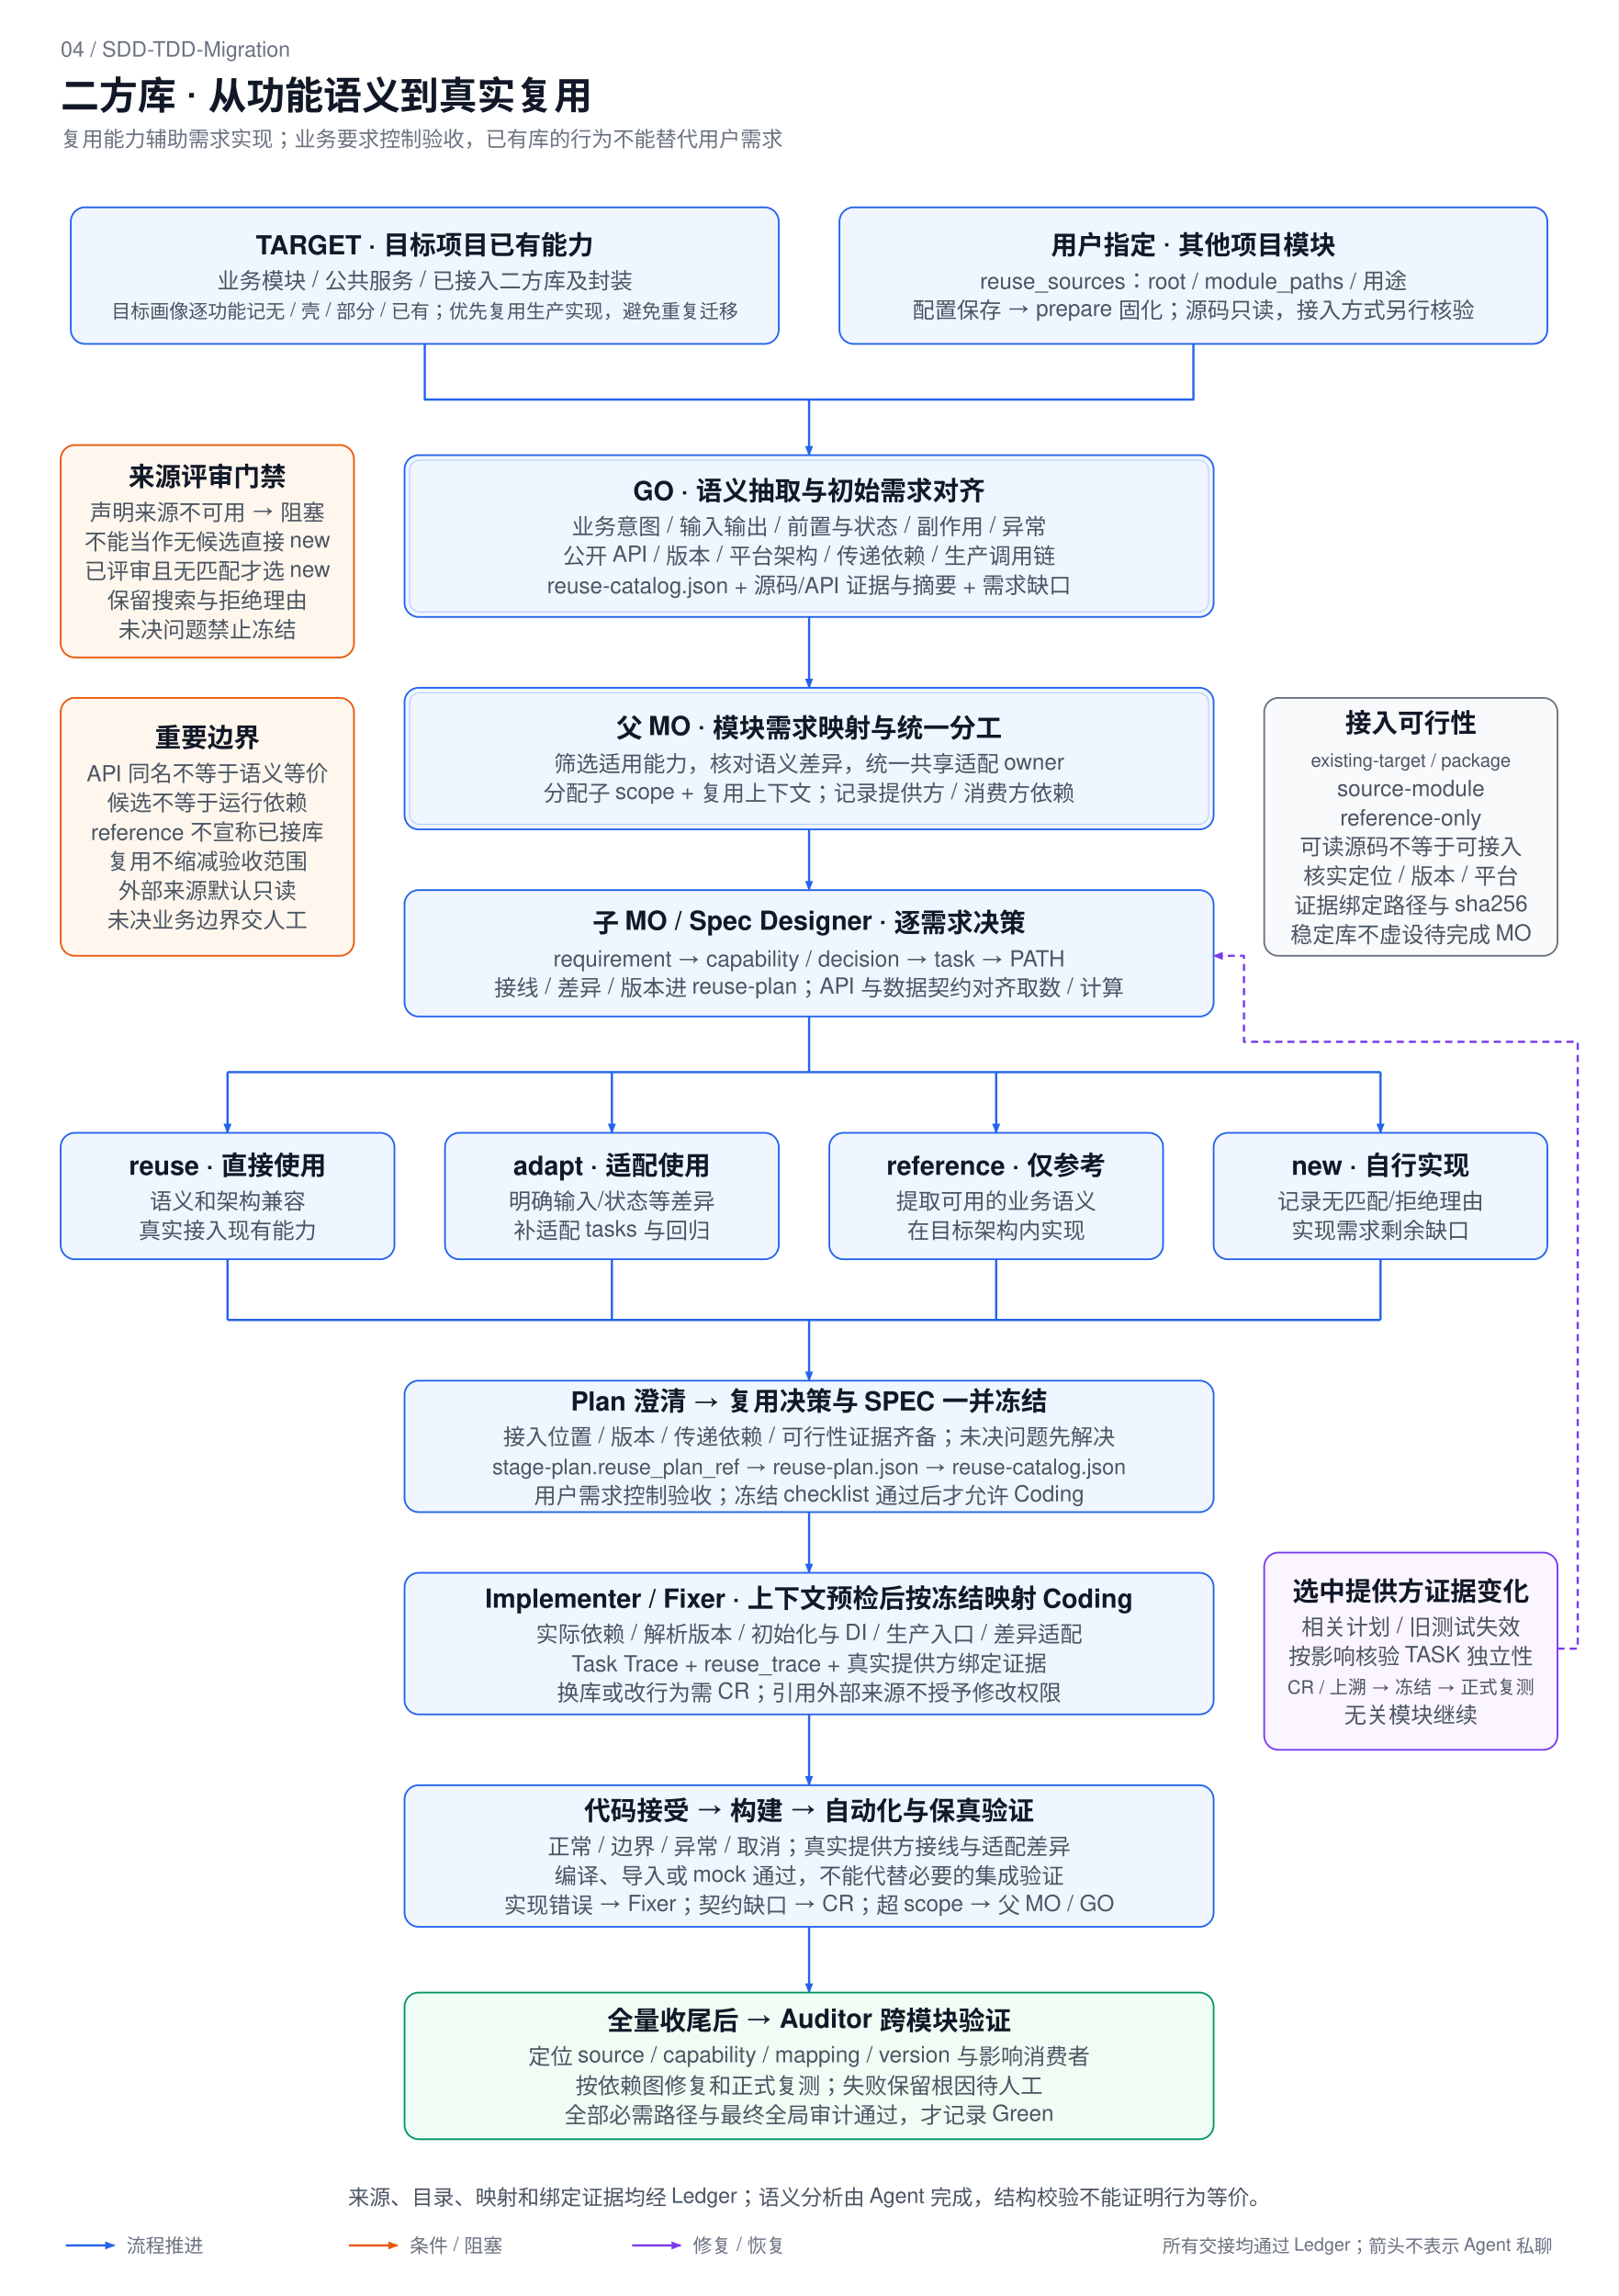
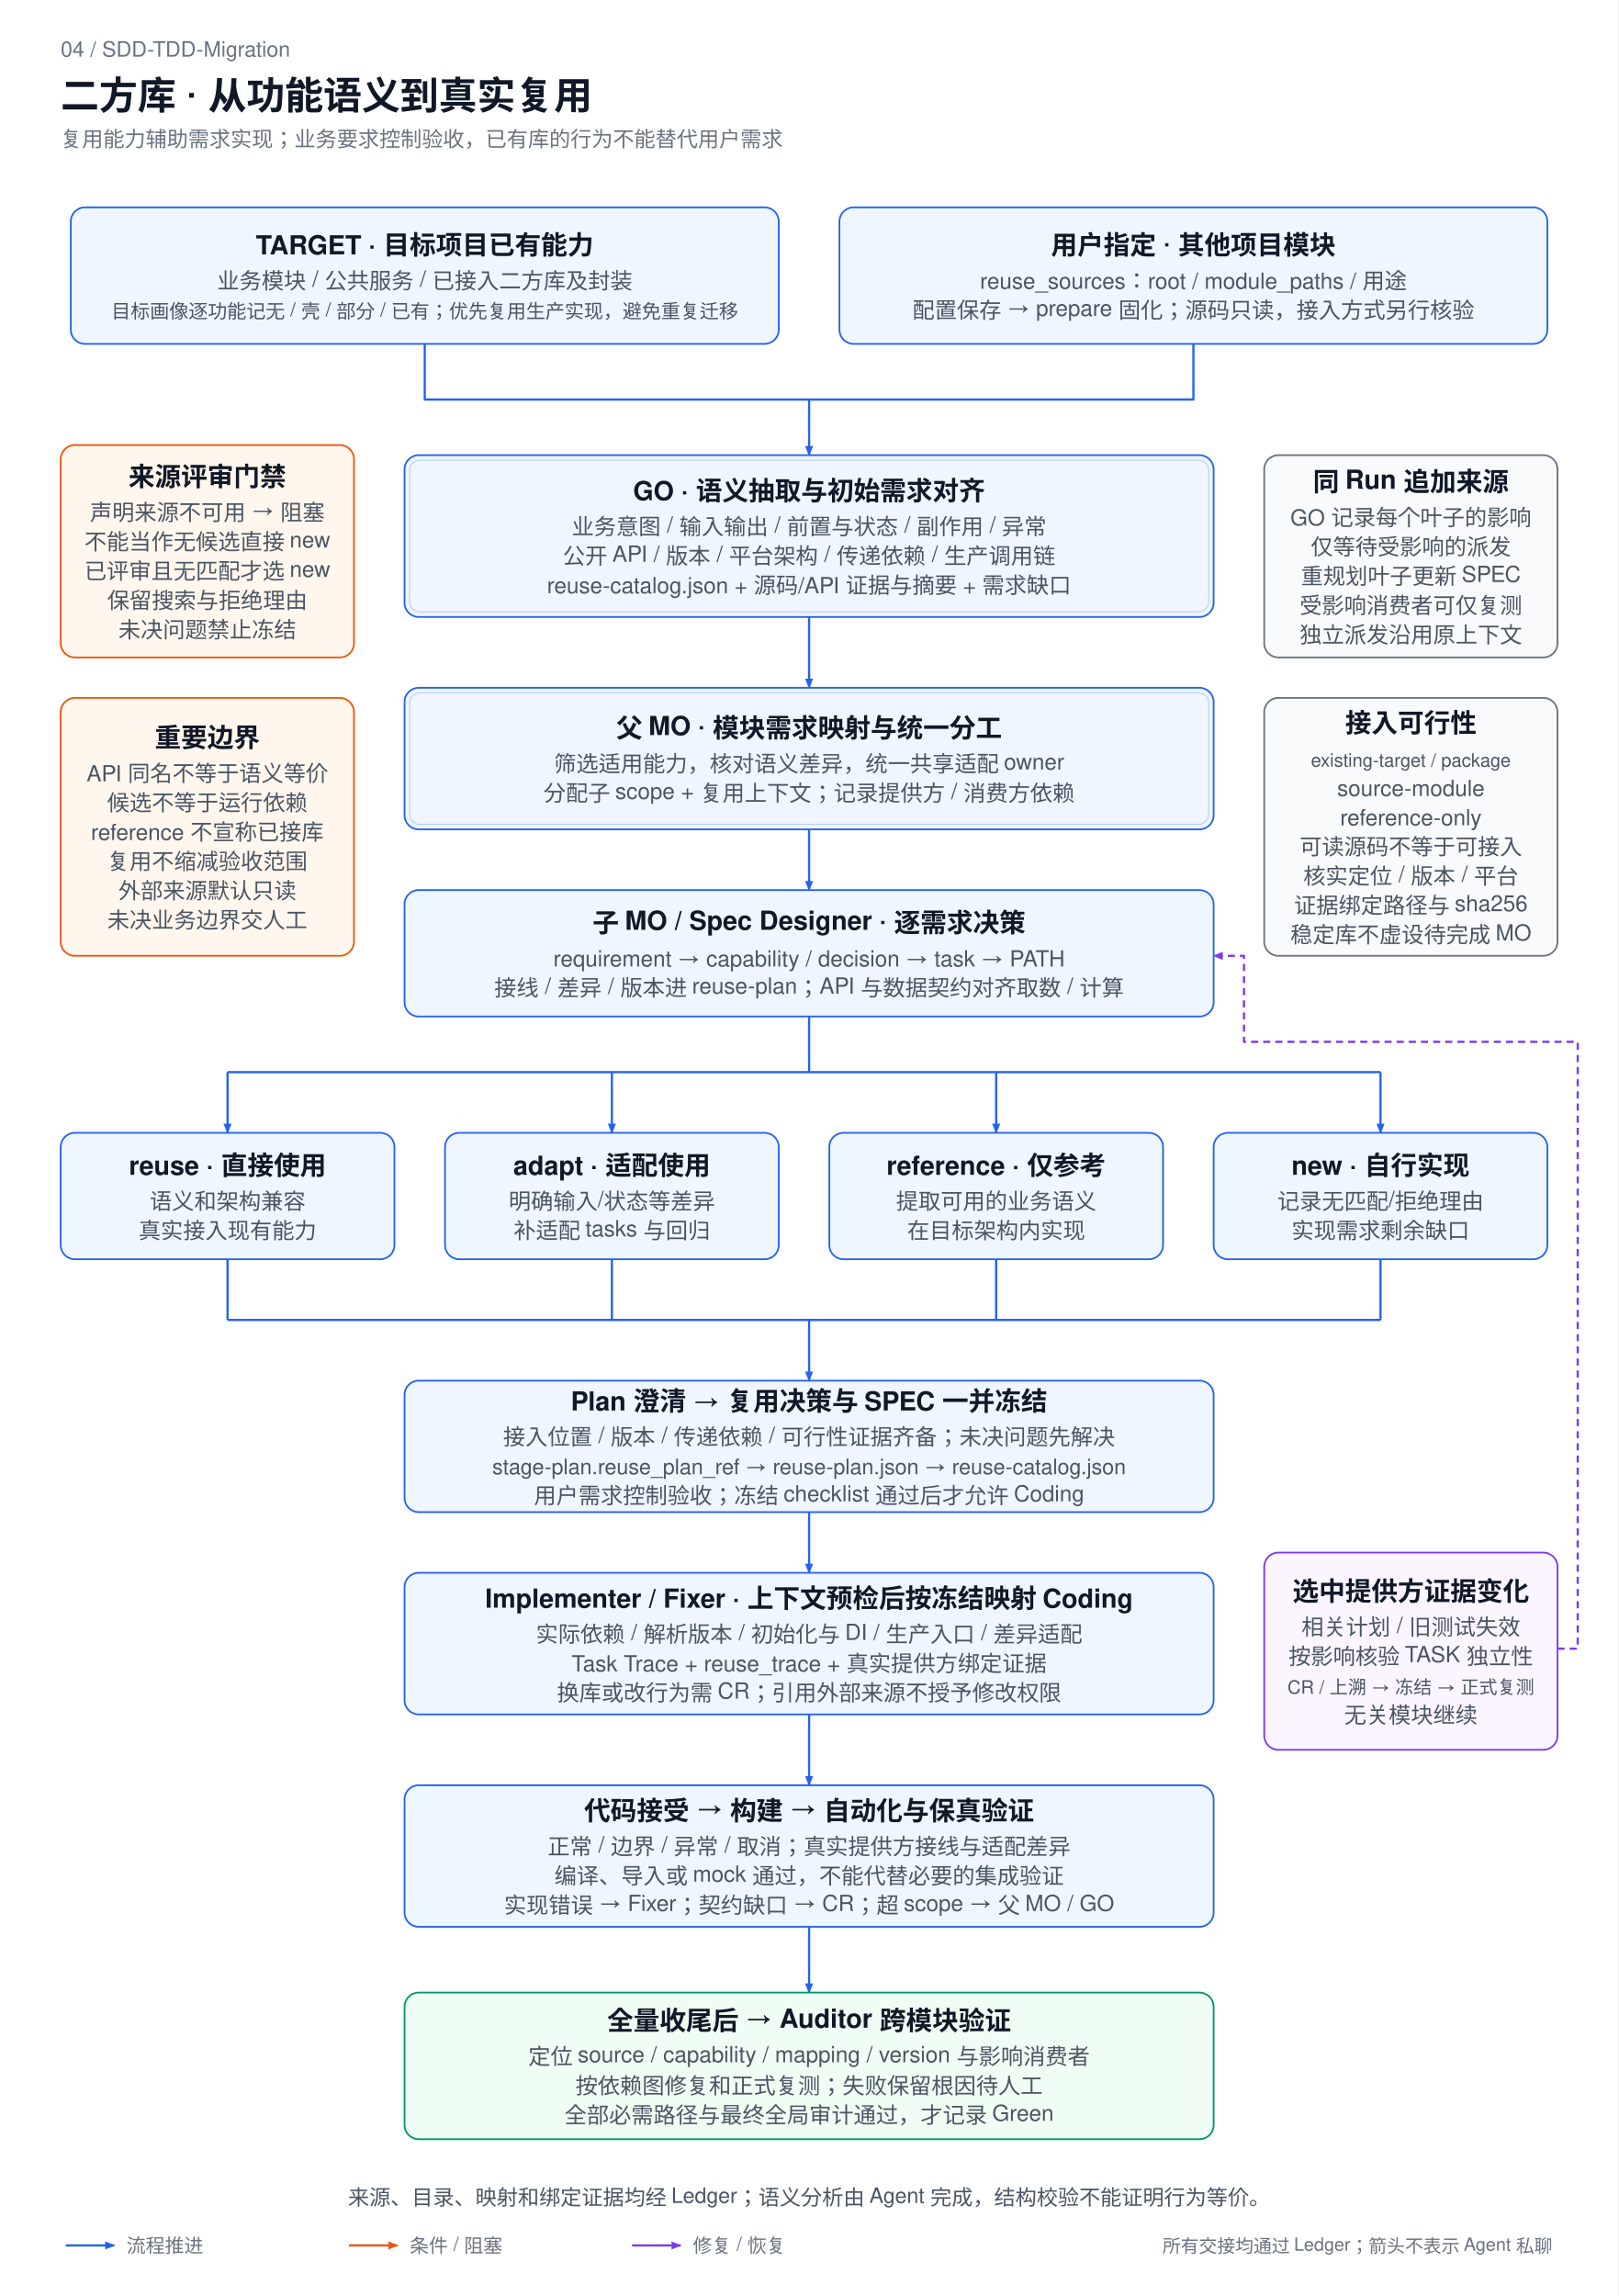
<svg xmlns="http://www.w3.org/2000/svg" width="1600" height="2270" viewBox="0 0 1600 2270" role="img" aria-labelledby="title desc">
  <style>text {font-family: "Helvetica Neue", Helvetica, Arial, "PingFang SC", "Microsoft YaHei", sans-serif;}</style>
  <defs>
    <marker id="arrow-blue" markerWidth="10" markerHeight="8" refX="9" refY="4" orient="auto" markerUnits="userSpaceOnUse">
      <path d="M0,0 L10,4 L0,8 Z" fill="#2563eb" />
    </marker>
    <marker id="arrow-orange" markerWidth="10" markerHeight="8" refX="9" refY="4" orient="auto" markerUnits="userSpaceOnUse">
      <path d="M0,0 L10,4 L0,8 Z" fill="#ea580c" />
    </marker>
    <marker id="arrow-green" markerWidth="10" markerHeight="8" refX="9" refY="4" orient="auto" markerUnits="userSpaceOnUse">
      <path d="M0,0 L10,4 L0,8 Z" fill="#059669" />
    </marker>
    <marker id="arrow-purple" markerWidth="10" markerHeight="8" refX="9" refY="4" orient="auto" markerUnits="userSpaceOnUse">
      <path d="M0,0 L10,4 L0,8 Z" fill="#7c3aed" />
    </marker>
    <marker id="arrow-gray" markerWidth="10" markerHeight="8" refX="9" refY="4" orient="auto" markerUnits="userSpaceOnUse">
      <path d="M0,0 L10,4 L0,8 Z" fill="#6b7280" />
    </marker>
  </defs>
  <rect width="1600" height="2270" fill="white" />
  <text x="60" y="56" font-size="21.00" fill="#6b7280" text-anchor="start" font-weight="400">04  /  SDD-TDD-Migration</text>
  <text x="60" y="108" font-size="38.00" fill="#111827" text-anchor="start" font-weight="700">二方库 · 从功能语义到真实复用</text>
  <text x="60" y="145" font-size="21.00" fill="#6b7280" text-anchor="start" font-weight="400">复用能力辅助需求实现；业务要求控制验收，已有库的行为不能替代用户需求</text>
  <rect x="70" y="205" width="700" height="135" rx="14" fill="#eff6ff" stroke="#2563eb" stroke-width="1.7" />
  <text x="420.0" y="251.5" font-size="26.00" fill="#111827" text-anchor="middle" font-weight="650">TARGET · 目标项目已有能力</text>
  <text x="420.0" y="285.5" font-size="22.00" fill="#4b5563" text-anchor="middle" font-weight="400">业务模块 / 公共服务 / 已接入二方库及封装</text>
  <text x="420.0" y="314.5" font-size="19.07" fill="#4b5563" text-anchor="middle" font-weight="400">目标画像逐功能记无 / 壳 / 部分 / 已有；优先复用生产实现，避免重复迁移</text>
  <rect x="830" y="205" width="700" height="135" rx="14" fill="#eff6ff" stroke="#2563eb" stroke-width="1.7" />
  <text x="1180.0" y="251.5" font-size="26.00" fill="#111827" text-anchor="middle" font-weight="650">用户指定 · 其他项目模块</text>
  <text x="1180.0" y="285.5" font-size="22.00" fill="#4b5563" text-anchor="middle" font-weight="400">reuse_sources：root / module_paths / 用途</text>
  <text x="1180.0" y="314.5" font-size="22.00" fill="#4b5563" text-anchor="middle" font-weight="400">配置保存 → prepare 固化；源码只读，接入方式另行核验</text>
  <path d="M420,340 L420,395 L800,395" fill="none" stroke="#2563eb" stroke-width="2.2" stroke-linejoin="round" />
  <path d="M1180,340 L1180,395 L800,395" fill="none" stroke="#2563eb" stroke-width="2.2" stroke-linejoin="round" />
  <path d="M800,395 L800,450" fill="none" stroke="#2563eb" stroke-width="2.2" stroke-linejoin="round" marker-end="url(#arrow-blue)" />
  <rect x="400" y="450" width="800" height="160" rx="14" fill="#eff6ff" stroke="#2563eb" stroke-width="1.7" />
  <rect x="405" y="455" width="790" height="150" rx="10" fill="none" stroke="#2563eb" stroke-opacity="0.28" />
  <text x="800.0" y="494.5" font-size="26.00" fill="#111827" text-anchor="middle" font-weight="650">GO · 语义抽取与初始需求对齐</text>
  <text x="800.0" y="528.5" font-size="22.00" fill="#4b5563" text-anchor="middle" font-weight="400">业务意图 / 输入输出 / 前置与状态 / 副作用 / 异常</text>
  <text x="800.0" y="557.5" font-size="22.00" fill="#4b5563" text-anchor="middle" font-weight="400">公开 API / 版本 / 平台架构 / 传递依赖 / 生产调用链</text>
  <text x="800.0" y="586.5" font-size="22.00" fill="#4b5563" text-anchor="middle" font-weight="400">reuse-catalog.json + 源码/API 证据与摘要 + 需求缺口</text>
  <path d="M800,610 L800,680" fill="none" stroke="#2563eb" stroke-width="2.2" stroke-linejoin="round" marker-end="url(#arrow-blue)" />
  <rect x="400" y="680" width="800" height="140" rx="14" fill="#eff6ff" stroke="#2563eb" stroke-width="1.7" />
  <rect x="405" y="685" width="790" height="130" rx="10" fill="none" stroke="#2563eb" stroke-opacity="0.28" />
  <text x="800.0" y="729.0" font-size="26.00" fill="#111827" text-anchor="middle" font-weight="650">父 MO · 模块需求映射与统一分工</text>
  <text x="800.0" y="763.0" font-size="22.00" fill="#4b5563" text-anchor="middle" font-weight="400">筛选适用能力，核对语义差异，统一共享适配 owner</text>
  <text x="800.0" y="792.0" font-size="22.00" fill="#4b5563" text-anchor="middle" font-weight="400">分配子 scope + 复用上下文；记录提供方 / 消费方依赖</text>
  <path d="M800,820 L800,880" fill="none" stroke="#2563eb" stroke-width="2.2" stroke-linejoin="round" marker-end="url(#arrow-blue)" />
  <rect x="400" y="880" width="800" height="125" rx="14" fill="#eff6ff" stroke="#2563eb" stroke-width="1.7" />
  <text x="800.0" y="921.5" font-size="26.00" fill="#111827" text-anchor="middle" font-weight="650">子 MO / Spec Designer · 逐需求决策</text>
  <text x="800.0" y="955.5" font-size="22.00" fill="#4b5563" text-anchor="middle" font-weight="400">requirement → capability / decision → task → PATH</text>
  <text x="800.0" y="984.5" font-size="22.00" fill="#4b5563" text-anchor="middle" font-weight="400">接线 / 差异 / 版本进 reuse-plan；API 与数据契约对齐取数 / 计算</text>
  <path d="M800,1005 L800,1060" fill="none" stroke="#2563eb" stroke-width="2.2" stroke-linejoin="round" />
  <path d="M225,1060 L1365,1060" fill="none" stroke="#2563eb" stroke-width="2.2" stroke-linejoin="round" />
  <path d="M225,1060 L225,1120" fill="none" stroke="#2563eb" stroke-width="2.2" stroke-linejoin="round" marker-end="url(#arrow-blue)" />
  <rect x="60" y="1120" width="330" height="125" rx="14" fill="#eff6ff" stroke="#2563eb" stroke-width="1.7" />
  <text x="225.0" y="1161.5" font-size="26.00" fill="#111827" text-anchor="middle" font-weight="650">reuse · 直接使用</text>
  <text x="225.0" y="1195.5" font-size="22.00" fill="#4b5563" text-anchor="middle" font-weight="400">语义和架构兼容</text>
  <text x="225.0" y="1224.5" font-size="22.00" fill="#4b5563" text-anchor="middle" font-weight="400">真实接入现有能力</text>
  <path d="M225,1245 L225,1305" fill="none" stroke="#2563eb" stroke-width="2.2" stroke-linejoin="round" />
  <path d="M605,1060 L605,1120" fill="none" stroke="#2563eb" stroke-width="2.2" stroke-linejoin="round" marker-end="url(#arrow-blue)" />
  <rect x="440" y="1120" width="330" height="125" rx="14" fill="#eff6ff" stroke="#2563eb" stroke-width="1.7" />
  <text x="605.0" y="1161.5" font-size="26.00" fill="#111827" text-anchor="middle" font-weight="650">adapt · 适配使用</text>
  <text x="605.0" y="1195.5" font-size="22.00" fill="#4b5563" text-anchor="middle" font-weight="400">明确输入/状态等差异</text>
  <text x="605.0" y="1224.5" font-size="22.00" fill="#4b5563" text-anchor="middle" font-weight="400">补适配 tasks 与回归</text>
  <path d="M605,1245 L605,1305" fill="none" stroke="#2563eb" stroke-width="2.2" stroke-linejoin="round" />
  <path d="M985,1060 L985,1120" fill="none" stroke="#2563eb" stroke-width="2.2" stroke-linejoin="round" marker-end="url(#arrow-blue)" />
  <rect x="820" y="1120" width="330" height="125" rx="14" fill="#eff6ff" stroke="#2563eb" stroke-width="1.7" />
  <text x="985.0" y="1161.5" font-size="26.00" fill="#111827" text-anchor="middle" font-weight="650">reference · 仅参考</text>
  <text x="985.0" y="1195.5" font-size="22.00" fill="#4b5563" text-anchor="middle" font-weight="400">提取可用的业务语义</text>
  <text x="985.0" y="1224.5" font-size="22.00" fill="#4b5563" text-anchor="middle" font-weight="400">在目标架构内实现</text>
  <path d="M985,1245 L985,1305" fill="none" stroke="#2563eb" stroke-width="2.2" stroke-linejoin="round" />
  <path d="M1365,1060 L1365,1120" fill="none" stroke="#2563eb" stroke-width="2.2" stroke-linejoin="round" marker-end="url(#arrow-blue)" />
  <rect x="1200" y="1120" width="330" height="125" rx="14" fill="#eff6ff" stroke="#2563eb" stroke-width="1.7" />
  <text x="1365.0" y="1161.5" font-size="26.00" fill="#111827" text-anchor="middle" font-weight="650">new · 自行实现</text>
  <text x="1365.0" y="1195.5" font-size="22.00" fill="#4b5563" text-anchor="middle" font-weight="400">记录无匹配/拒绝理由</text>
  <text x="1365.0" y="1224.5" font-size="22.00" fill="#4b5563" text-anchor="middle" font-weight="400">实现需求剩余缺口</text>
  <path d="M1365,1245 L1365,1305" fill="none" stroke="#2563eb" stroke-width="2.2" stroke-linejoin="round" />
  <path d="M225,1305 L1365,1305" fill="none" stroke="#2563eb" stroke-width="2.2" stroke-linejoin="round" />
  <path d="M800,1305 L800,1365" fill="none" stroke="#2563eb" stroke-width="2.2" stroke-linejoin="round" marker-end="url(#arrow-blue)" />
  <rect x="400" y="1365" width="800" height="130" rx="14" fill="#eff6ff" stroke="#2563eb" stroke-width="1.7" />
  <text x="800.0" y="1394.5" font-size="26.00" fill="#111827" text-anchor="middle" font-weight="650">Plan 澄清 → 复用决策与 SPEC 一并冻结</text>
  <text x="800.0" y="1428.5" font-size="22.00" fill="#4b5563" text-anchor="middle" font-weight="400">接入位置 / 版本 / 传递依赖 / 可行性证据齐备；未决问题先解决</text>
  <text x="800.0" y="1457.5" font-size="21.11" fill="#4b5563" text-anchor="middle" font-weight="400">stage-plan.reuse_plan_ref → reuse-plan.json → reuse-catalog.json</text>
  <text x="800.0" y="1486.5" font-size="22.00" fill="#4b5563" text-anchor="middle" font-weight="400">用户需求控制验收；冻结 checklist 通过后才允许 Coding</text>
  <path d="M800,1495 L800,1555" fill="none" stroke="#2563eb" stroke-width="2.2" stroke-linejoin="round" marker-end="url(#arrow-blue)" />
  <rect x="400" y="1555" width="800" height="140" rx="14" fill="#eff6ff" stroke="#2563eb" stroke-width="1.7" />
  <text x="800.0" y="1589.5" font-size="26.00" fill="#111827" text-anchor="middle" font-weight="650">Implementer / Fixer · 上下文预检后按冻结映射 Coding</text>
  <text x="800.0" y="1623.5" font-size="22.00" fill="#4b5563" text-anchor="middle" font-weight="400">实际依赖 / 解析版本 / 初始化与 DI / 生产入口 / 差异适配</text>
  <text x="800.0" y="1652.5" font-size="22.00" fill="#4b5563" text-anchor="middle" font-weight="400">Task Trace + reuse_trace + 真实提供方绑定证据</text>
  <text x="800.0" y="1681.5" font-size="22.00" fill="#4b5563" text-anchor="middle" font-weight="400">换库或改行为需 CR；引用外部来源不授予修改权限</text>
  <path d="M800,1695 L800,1765" fill="none" stroke="#2563eb" stroke-width="2.2" stroke-linejoin="round" marker-end="url(#arrow-blue)" />
  <rect x="400" y="1765" width="800" height="140" rx="14" fill="#eff6ff" stroke="#2563eb" stroke-width="1.7" />
  <text x="800.0" y="1799.5" font-size="26.00" fill="#111827" text-anchor="middle" font-weight="650">代码接受 → 构建 → 自动化与保真验证</text>
  <text x="800.0" y="1833.5" font-size="22.00" fill="#4b5563" text-anchor="middle" font-weight="400">正常 / 边界 / 异常 / 取消；真实提供方接线与适配差异</text>
  <text x="800.0" y="1862.5" font-size="22.00" fill="#4b5563" text-anchor="middle" font-weight="400">编译、导入或 mock 通过，不能代替必要的集成验证</text>
  <text x="800.0" y="1891.5" font-size="22.00" fill="#4b5563" text-anchor="middle" font-weight="400">实现错误 → Fixer；契约缺口 → CR；超 scope → 父 MO / GO</text>
  <path d="M800,1905 L800,1970" fill="none" stroke="#2563eb" stroke-width="2.2" stroke-linejoin="round" marker-end="url(#arrow-blue)" />
  <rect x="400" y="1970" width="800" height="145" rx="14" fill="#f0fdf4" stroke="#059669" stroke-width="1.7" />
  <text x="800.0" y="2007.0" font-size="26.00" fill="#111827" text-anchor="middle" font-weight="650">全量收尾后 → Auditor 跨模块验证</text>
  <text x="800.0" y="2041.0" font-size="22.00" fill="#4b5563" text-anchor="middle" font-weight="400">定位 source / capability / mapping / version 与影响消费者</text>
  <text x="800.0" y="2070.0" font-size="22.00" fill="#4b5563" text-anchor="middle" font-weight="400">按依赖图修复和正式复测；失败保留根因待人工</text>
  <text x="800.0" y="2099.0" font-size="22.00" fill="#4b5563" text-anchor="middle" font-weight="400">全部必需路径与最终全局审计通过，才记录 Green</text>
  <rect x="60" y="690" width="290" height="255" rx="14" fill="#fff7ed" stroke="#ea580c" stroke-width="1.7" />
  <text x="205.0" y="738.5" font-size="26.00" fill="#111827" text-anchor="middle" font-weight="650">重要边界</text>
  <text x="205.0" y="772.5" font-size="22.00" fill="#4b5563" text-anchor="middle" font-weight="400">API 同名不等于语义等价</text>
  <text x="205.0" y="801.5" font-size="22.00" fill="#4b5563" text-anchor="middle" font-weight="400">候选不等于运行依赖</text>
  <text x="205.0" y="830.5" font-size="22.00" fill="#4b5563" text-anchor="middle" font-weight="400">reference 不宣称已接库</text>
  <text x="205.0" y="859.5" font-size="22.00" fill="#4b5563" text-anchor="middle" font-weight="400">复用不缩减验收范围</text>
  <text x="205.0" y="888.5" font-size="22.00" fill="#4b5563" text-anchor="middle" font-weight="400">外部来源默认只读</text>
  <text x="205.0" y="917.5" font-size="22.00" fill="#4b5563" text-anchor="middle" font-weight="400">未决业务边界交人工</text>
+   <rect x="1250" y="450" width="290" height="200" rx="14" fill="#f9fafb" stroke="#6b7280" stroke-width="1.7" />
+   <text x="1395.0" y="485.5" font-size="26.00" fill="#111827" text-anchor="middle" font-weight="650">同 Run 追加来源</text>
+   <text x="1395.0" y="519.5" font-size="22.00" fill="#4b5563" text-anchor="middle" font-weight="400">GO 记录每个叶子的影响</text>
+   <text x="1395.0" y="548.5" font-size="22.00" fill="#4b5563" text-anchor="middle" font-weight="400">仅等待受影响的派发</text>
+   <text x="1395.0" y="577.5" font-size="22.00" fill="#4b5563" text-anchor="middle" font-weight="400">重规划叶子更新 SPEC</text>
+   <text x="1395.0" y="606.5" font-size="22.00" fill="#4b5563" text-anchor="middle" font-weight="400">受影响消费者可仅复测</text>
+   <text x="1395.0" y="635.5" font-size="22.00" fill="#4b5563" text-anchor="middle" font-weight="400">独立派发沿用原上下文</text>
  <rect x="60" y="440" width="290" height="210" rx="14" fill="#fff7ed" stroke="#ea580c" stroke-width="1.7" />
  <text x="205.0" y="480.5" font-size="26.00" fill="#111827" text-anchor="middle" font-weight="650">来源评审门禁</text>
  <text x="205.0" y="514.5" font-size="22.00" fill="#4b5563" text-anchor="middle" font-weight="400">声明来源不可用 → 阻塞</text>
  <text x="205.0" y="543.5" font-size="22.00" fill="#4b5563" text-anchor="middle" font-weight="400">不能当作无候选直接 new</text>
  <text x="205.0" y="572.5" font-size="22.00" fill="#4b5563" text-anchor="middle" font-weight="400">已评审且无匹配才选 new</text>
  <text x="205.0" y="601.5" font-size="22.00" fill="#4b5563" text-anchor="middle" font-weight="400">保留搜索与拒绝理由</text>
  <text x="205.0" y="630.5" font-size="22.00" fill="#4b5563" text-anchor="middle" font-weight="400">未决问题禁止冻结</text>
  <rect x="1250" y="690" width="290" height="255" rx="14" fill="#f9fafb" stroke="#6b7280" stroke-width="1.7" />
  <text x="1395.0" y="724.0" font-size="26.00" fill="#111827" text-anchor="middle" font-weight="650">接入可行性</text>
  <text x="1395.0" y="758.0" font-size="18.25" fill="#4b5563" text-anchor="middle" font-weight="400">existing-target / package</text>
  <text x="1395.0" y="787.0" font-size="22.00" fill="#4b5563" text-anchor="middle" font-weight="400">source-module</text>
  <text x="1395.0" y="816.0" font-size="22.00" fill="#4b5563" text-anchor="middle" font-weight="400">reference-only</text>
  <text x="1395.0" y="845.0" font-size="22.00" fill="#4b5563" text-anchor="middle" font-weight="400">可读源码不等于可接入</text>
  <text x="1395.0" y="874.0" font-size="22.00" fill="#4b5563" text-anchor="middle" font-weight="400">核实定位 / 版本 / 平台</text>
  <text x="1395.0" y="903.0" font-size="22.00" fill="#4b5563" text-anchor="middle" font-weight="400">证据绑定路径与 sha256</text>
  <text x="1395.0" y="932.0" font-size="22.00" fill="#4b5563" text-anchor="middle" font-weight="400">稳定库不虚设待完成 MO</text>
  <rect x="1250" y="1535" width="290" height="195" rx="14" fill="#faf5ff" stroke="#7c3aed" stroke-width="1.7" />
  <text x="1395.0" y="1582.5" font-size="26.00" fill="#111827" text-anchor="middle" font-weight="650">选中提供方证据变化</text>
  <text x="1395.0" y="1616.5" font-size="22.00" fill="#4b5563" text-anchor="middle" font-weight="400">相关计划 / 旧测试失效</text>
  <text x="1395.0" y="1645.5" font-size="22.00" fill="#4b5563" text-anchor="middle" font-weight="400">按影响核验 TASK 独立性</text>
  <text x="1395.0" y="1674.5" font-size="18.22" fill="#4b5563" text-anchor="middle" font-weight="400">CR / 上溯 → 冻结 → 正式复测</text>
  <text x="1395.0" y="1703.5" font-size="22.00" fill="#4b5563" text-anchor="middle" font-weight="400">无关模块继续</text>
  <path d="M1540,1630 L1560,1630 L1560,1030 L1230,1030 L1230,945 L1200,945" fill="none" stroke="#7c3aed" stroke-width="2.2" stroke-linejoin="round" stroke-dasharray="7 5" marker-end="url(#arrow-purple)" />
  <text x="800" y="2180" font-size="21.00" fill="#4b5563" text-anchor="middle" font-weight="400">来源、目录、映射和绑定证据均经 Ledger；语义分析由 Agent 完成，结构校验不能证明行为等价。</text>
  <path d="M65,2220 L113,2220" fill="none" stroke="#2563eb" stroke-width="2.2" stroke-linejoin="round" marker-end="url(#arrow-blue)" />
  <text x="125" y="2227" font-size="19.00" fill="#6b7280" text-anchor="start" font-weight="400">流程推进</text>
  <path d="M345,2220 L393,2220" fill="none" stroke="#ea580c" stroke-width="2.2" stroke-linejoin="round" marker-end="url(#arrow-orange)" />
  <text x="405" y="2227" font-size="19.00" fill="#6b7280" text-anchor="start" font-weight="400">条件 / 阻塞</text>
  <path d="M625,2220 L673,2220" fill="none" stroke="#7c3aed" stroke-width="2.2" stroke-linejoin="round" marker-end="url(#arrow-purple)" />
  <text x="685" y="2227" font-size="19.00" fill="#6b7280" text-anchor="start" font-weight="400">修复 / 恢复</text>
  <text x="1535" y="2227" font-size="18.00" fill="#6b7280" text-anchor="end" font-weight="400">所有交接均通过 Ledger；箭头不表示 Agent 私聊</text>
</svg>
